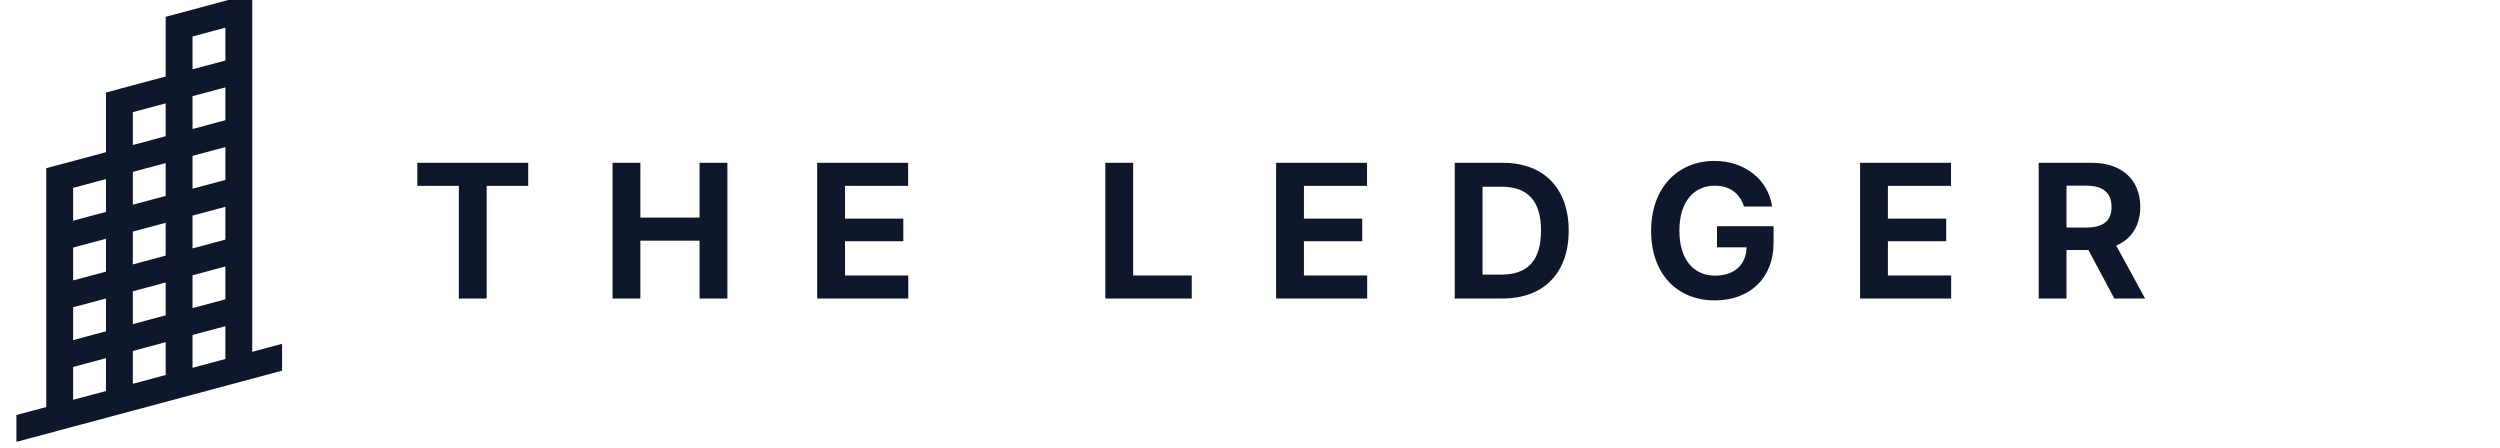
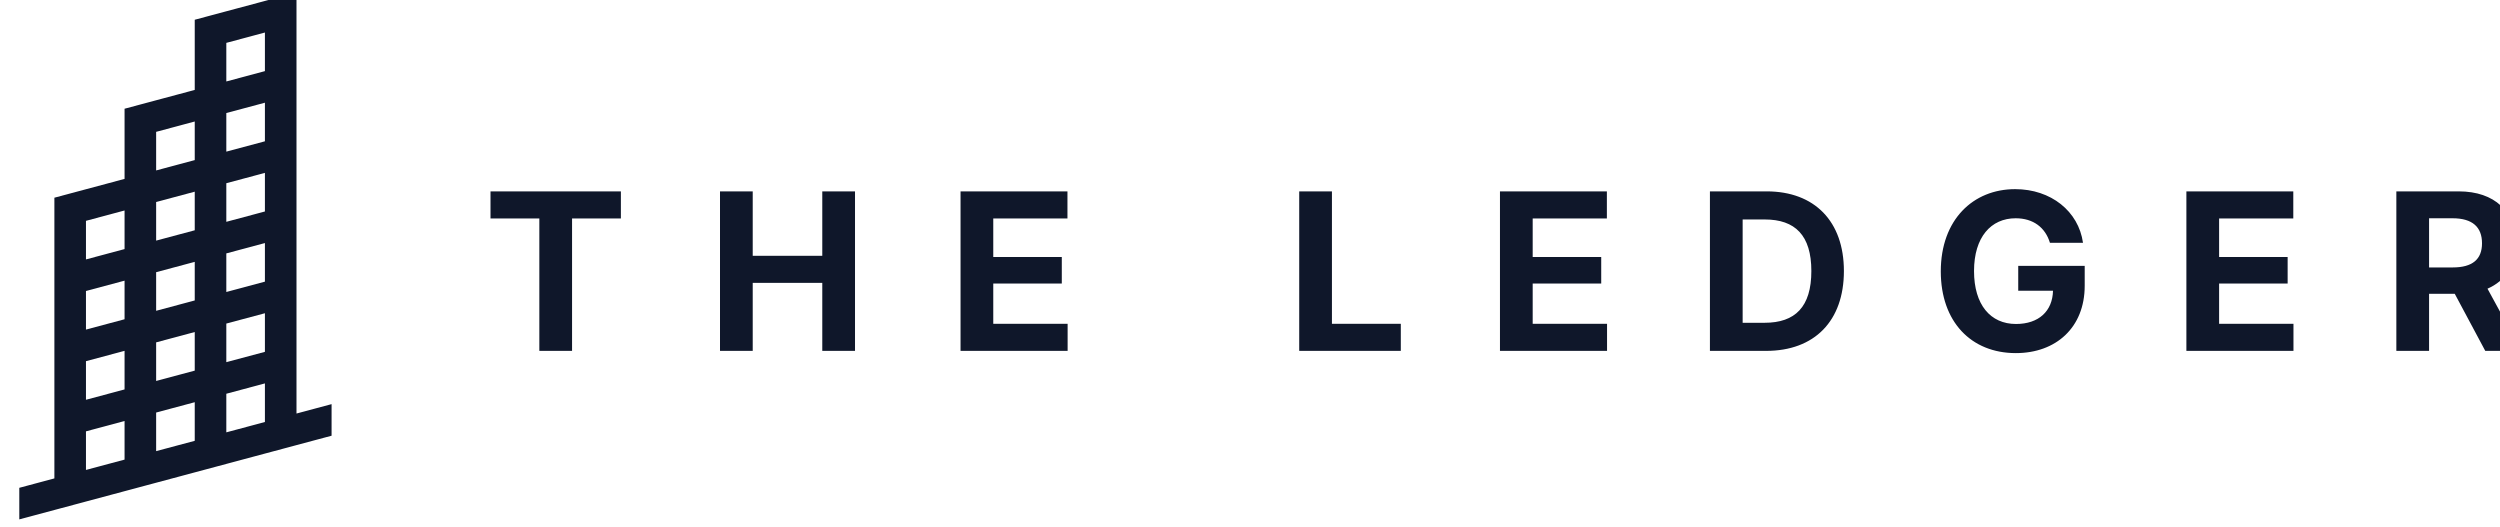
- <svg xmlns="http://www.w3.org/2000/svg" viewBox="0 0 268 48" fill="none" role="img" aria-label="The Ledger">
+ <svg xmlns="http://www.w3.org/2000/svg" viewBox="0 0 228 48" fill="none" role="img" aria-label="The Ledger">
  <svg x="0" y="0" width="32" height="48" viewBox="0 0 100 150">
    <g transform="translate(0, 15) skewY(-15)">
      <path d="         M 10 130 H 90         M 20 50 V 130         M 40 30 V 130         M 60 10 V 130         M 80 10 V 130         M 20 110 H 80         M 20 90 H 80         M 20 70 H 80         M 20 50 H 80         M 40 30 H 80         M 60 10 H 80       " stroke="#0F172A" stroke-width="9" stroke-linecap="square" fill="none" />
    </g>
  </svg>
  <text x="44" y="32" font-family="'Manrope', 'Inter', system-ui, sans-serif" font-weight="700" font-size="20" letter-spacing="0.35em" fill="#0F172A">THE LEDGER</text>
</svg>
